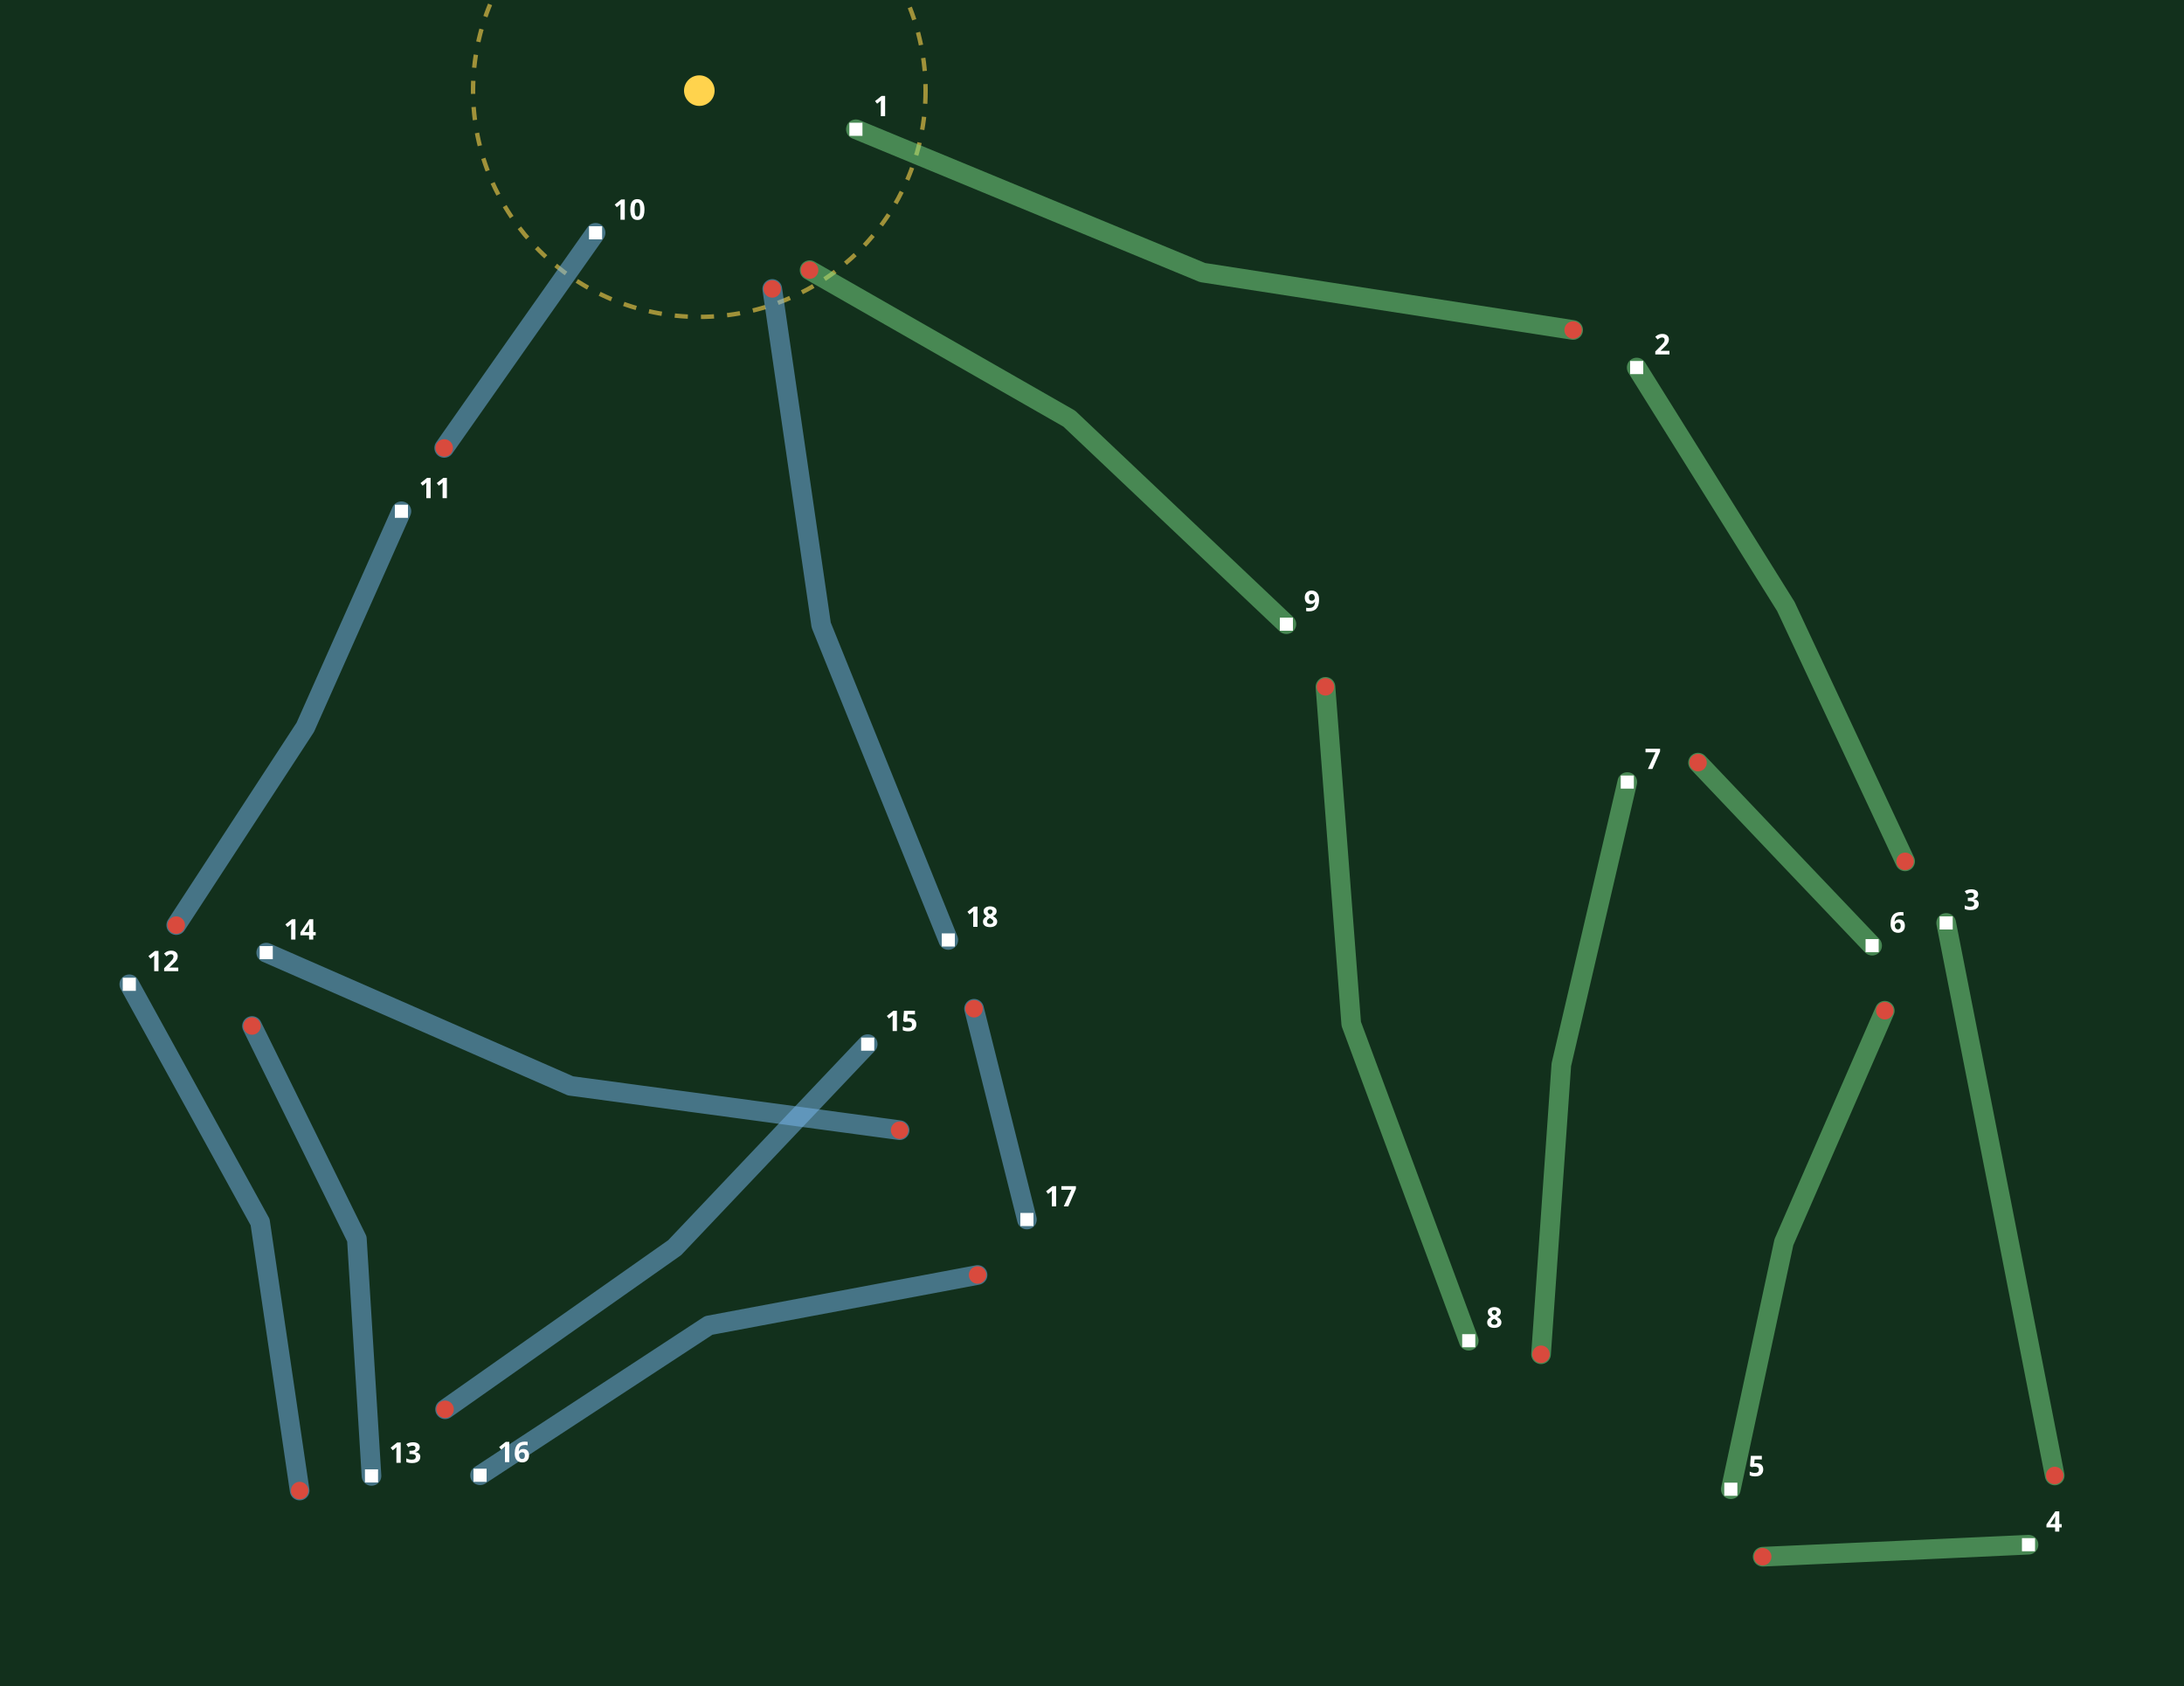
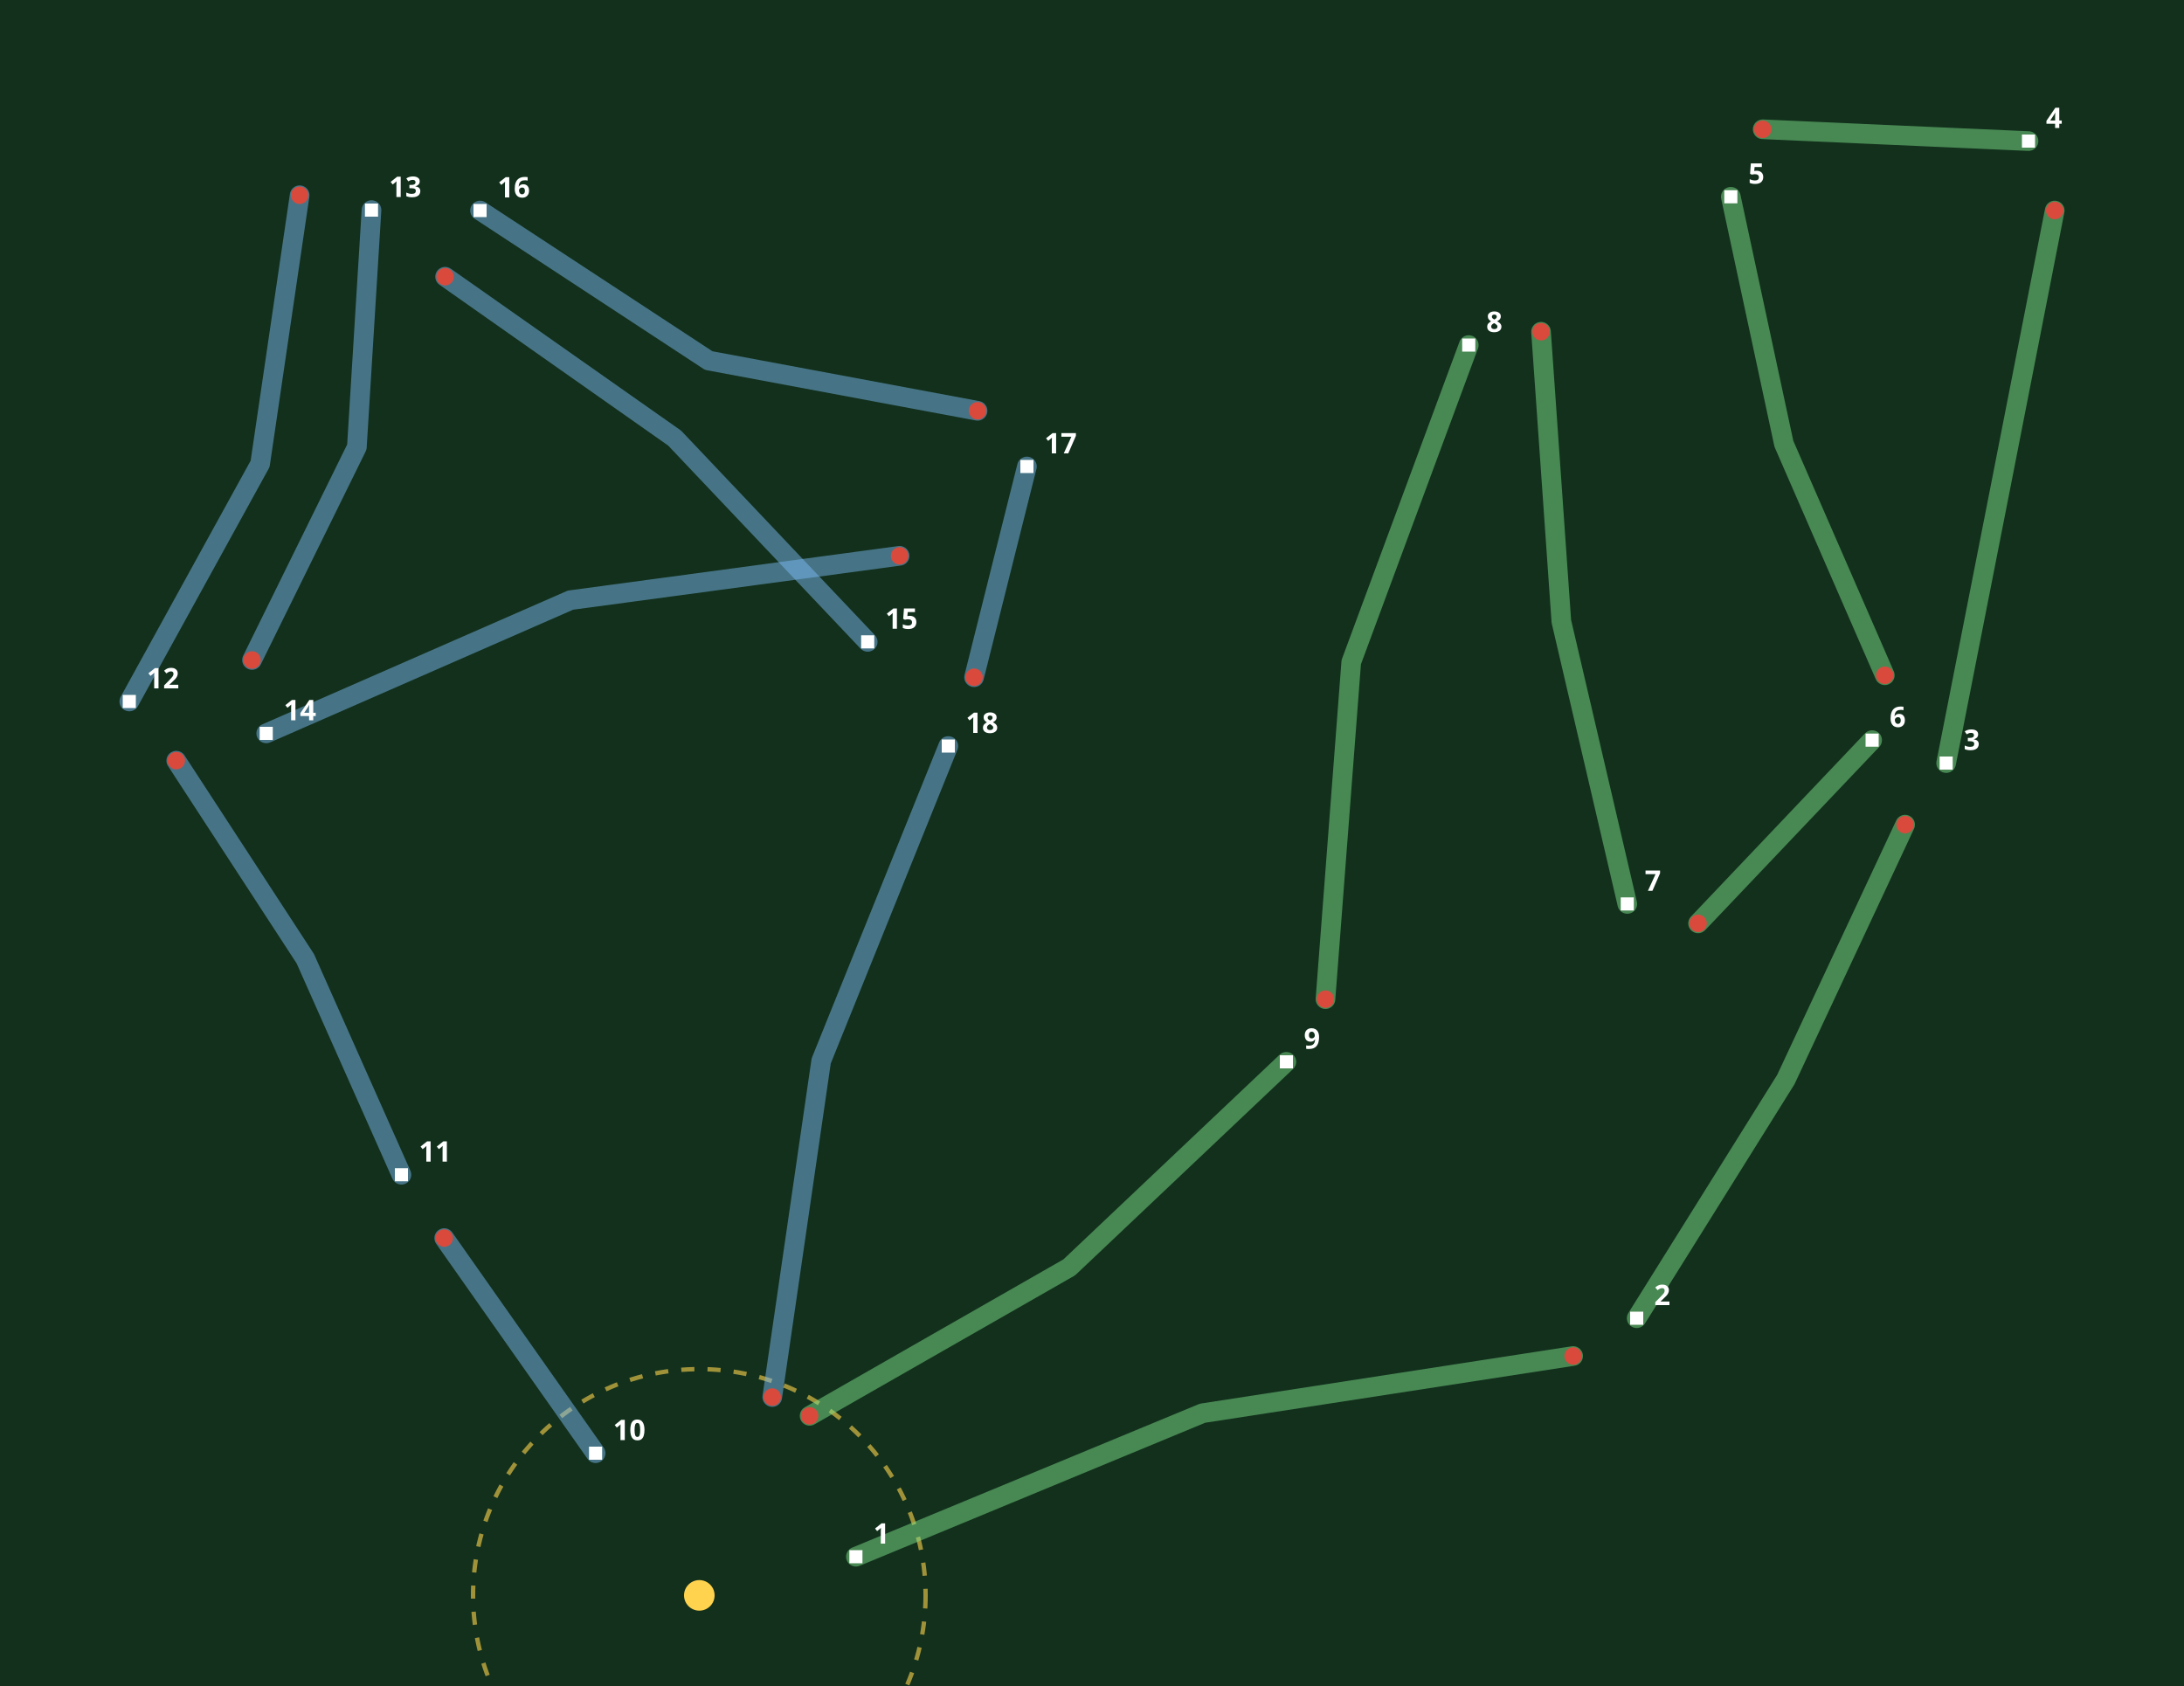
<svg xmlns="http://www.w3.org/2000/svg" width="1000" height="772" viewBox="0 0 1000 772">
  <rect width="1000" height="772" fill="#12301c" />
-   <circle cx="320.2" cy="41.5" r="103.6" fill="none" stroke="#ffd34d" stroke-width="2" stroke-opacity="0.6" stroke-dasharray="6 6" />
-   <polyline points="391.9 59.2 550.6 124.8 720.3 151.1" fill="none" stroke="#7ee08a" stroke-width="9" stroke-opacity="0.5" stroke-linecap="round" stroke-linejoin="round" />
-   <rect x="388.9" y="56.2" width="6" height="6" fill="#ffffff" />
-   <circle cx="720.3" cy="151.1" r="4" fill="#d94a3d" />
-   <text x="399.9" y="53.2" fill="#ffffff" font-family="sans-serif" font-size="13" font-weight="600">1</text>
-   <polyline points="749.4 168.3 817.7 277.7 872.3 394.4" fill="none" stroke="#7ee08a" stroke-width="9" stroke-opacity="0.5" stroke-linecap="round" stroke-linejoin="round" />
-   <rect x="746.4" y="165.3" width="6" height="6" fill="#ffffff" />
-   <circle cx="872.3" cy="394.4" r="4" fill="#d94a3d" />
-   <text x="757.4" y="162.3" fill="#ffffff" font-family="sans-serif" font-size="13" font-weight="600">2</text>
-   <polyline points="891.1 422.6 916 549.1 940.8 675.6" fill="none" stroke="#7ee08a" stroke-width="9" stroke-opacity="0.5" stroke-linecap="round" stroke-linejoin="round" />
-   <rect x="888.1" y="419.6" width="6" height="6" fill="#ffffff" />
-   <circle cx="940.8" cy="675.6" r="4" fill="#d94a3d" />
-   <text x="899.1" y="416.6" fill="#ffffff" font-family="sans-serif" font-size="13" font-weight="600">3</text>
-   <polyline points="928.8 707.3 867.9 710.1 807.1 712.8" fill="none" stroke="#7ee08a" stroke-width="9" stroke-opacity="0.5" stroke-linecap="round" stroke-linejoin="round" />
-   <rect x="925.8" y="704.3" width="6" height="6" fill="#ffffff" />
-   <circle cx="807.1" cy="712.8" r="4" fill="#d94a3d" />
-   <text x="936.8" y="701.3" fill="#ffffff" font-family="sans-serif" font-size="13" font-weight="600">4</text>
-   <polyline points="792.5 681.9 816.8 568.8 863 462.8" fill="none" stroke="#7ee08a" stroke-width="9" stroke-opacity="0.5" stroke-linecap="round" stroke-linejoin="round" />
-   <rect x="789.5" y="678.9" width="6" height="6" fill="#ffffff" />
-   <circle cx="863" cy="462.8" r="4" fill="#d94a3d" />
-   <text x="800.5" y="675.9" fill="#ffffff" font-family="sans-serif" font-size="13" font-weight="600">5</text>
-   <polyline points="857.2 433 817.3 391.1 777.5 349.2" fill="none" stroke="#7ee08a" stroke-width="9" stroke-opacity="0.5" stroke-linecap="round" stroke-linejoin="round" />
-   <rect x="854.2" y="430" width="6" height="6" fill="#ffffff" />
-   <circle cx="777.5" cy="349.2" r="4" fill="#d94a3d" />
-   <text x="865.2" y="427" fill="#ffffff" font-family="sans-serif" font-size="13" font-weight="600">6</text>
-   <polyline points="745.1 358.1 714.9 487.5 705.6 620.1" fill="none" stroke="#7ee08a" stroke-width="9" stroke-opacity="0.5" stroke-linecap="round" stroke-linejoin="round" />
-   <rect x="742.1" y="355.1" width="6" height="6" fill="#ffffff" />
-   <circle cx="705.6" cy="620.1" r="4" fill="#d94a3d" />
-   <text x="753.1" y="352.1" fill="#ffffff" font-family="sans-serif" font-size="13" font-weight="600">7</text>
-   <polyline points="672.5 613.9 618.7 468.8 606.9 314.5" fill="none" stroke="#7ee08a" stroke-width="9" stroke-opacity="0.5" stroke-linecap="round" stroke-linejoin="round" />
-   <rect x="669.5" y="610.9" width="6" height="6" fill="#ffffff" />
-   <circle cx="606.9" cy="314.5" r="4" fill="#d94a3d" />
-   <text x="680.5" y="607.9" fill="#ffffff" font-family="sans-serif" font-size="13" font-weight="600">8</text>
-   <polyline points="589 285.8 489.6 191.7 370.7 123.7" fill="none" stroke="#7ee08a" stroke-width="9" stroke-opacity="0.5" stroke-linecap="round" stroke-linejoin="round" />
-   <rect x="586" y="282.8" width="6" height="6" fill="#ffffff" />
-   <circle cx="370.7" cy="123.7" r="4" fill="#d94a3d" />
-   <text x="597" y="279.8" fill="#ffffff" font-family="sans-serif" font-size="13" font-weight="600">9</text>
-   <polyline points="272.7 106.6 238 155.8 203.4 205.1" fill="none" stroke="#7ab8f0" stroke-width="9" stroke-opacity="0.5" stroke-linecap="round" stroke-linejoin="round" />
-   <rect x="269.7" y="103.6" width="6" height="6" fill="#ffffff" />
-   <circle cx="203.4" cy="205.1" r="4" fill="#d94a3d" />
-   <text x="280.7" y="100.6" fill="#ffffff" font-family="sans-serif" font-size="13" font-weight="600">10</text>
-   <polyline points="183.8 234.1 139.8 333 80.7 423.6" fill="none" stroke="#7ab8f0" stroke-width="9" stroke-opacity="0.5" stroke-linecap="round" stroke-linejoin="round" />
-   <rect x="180.8" y="231.1" width="6" height="6" fill="#ffffff" />
-   <circle cx="80.7" cy="423.6" r="4" fill="#d94a3d" />
-   <text x="191.8" y="228.1" fill="#ffffff" font-family="sans-serif" font-size="13" font-weight="600">11</text>
-   <polyline points="59.2 450.7 119.1 559.6 137.2 682.5" fill="none" stroke="#7ab8f0" stroke-width="9" stroke-opacity="0.5" stroke-linecap="round" stroke-linejoin="round" />
-   <rect x="56.2" y="447.7" width="6" height="6" fill="#ffffff" />
-   <circle cx="137.2" cy="682.5" r="4" fill="#d94a3d" />
-   <text x="67.2" y="444.7" fill="#ffffff" font-family="sans-serif" font-size="13" font-weight="600">12</text>
-   <polyline points="170.1 675.8 163.4 567.3 115.4 469.8" fill="none" stroke="#7ab8f0" stroke-width="9" stroke-opacity="0.5" stroke-linecap="round" stroke-linejoin="round" />
-   <rect x="167.1" y="672.8" width="6" height="6" fill="#ffffff" />
-   <circle cx="115.4" cy="469.8" r="4" fill="#d94a3d" />
-   <text x="178.1" y="669.8" fill="#ffffff" font-family="sans-serif" font-size="13" font-weight="600">13</text>
-   <polyline points="121.9 436.2 261.2 497.2 411.9 517.5" fill="none" stroke="#7ab8f0" stroke-width="9" stroke-opacity="0.5" stroke-linecap="round" stroke-linejoin="round" />
-   <rect x="118.9" y="433.2" width="6" height="6" fill="#ffffff" />
-   <circle cx="411.9" cy="517.5" r="4" fill="#d94a3d" />
-   <text x="129.9" y="430.2" fill="#ffffff" font-family="sans-serif" font-size="13" font-weight="600">14</text>
-   <polyline points="397.3 478.1 308.9 571.3 203.8 645.3" fill="none" stroke="#7ab8f0" stroke-width="9" stroke-opacity="0.5" stroke-linecap="round" stroke-linejoin="round" />
-   <rect x="394.3" y="475.1" width="6" height="6" fill="#ffffff" />
-   <circle cx="203.8" cy="645.3" r="4" fill="#d94a3d" />
-   <text x="405.3" y="472.1" fill="#ffffff" font-family="sans-serif" font-size="13" font-weight="600">15</text>
-   <polyline points="219.8 675.5 324.5 606.9 447.6 583.8" fill="none" stroke="#7ab8f0" stroke-width="9" stroke-opacity="0.5" stroke-linecap="round" stroke-linejoin="round" />
-   <rect x="216.8" y="672.5" width="6" height="6" fill="#ffffff" />
-   <circle cx="447.6" cy="583.8" r="4" fill="#d94a3d" />
-   <text x="227.8" y="669.5" fill="#ffffff" font-family="sans-serif" font-size="13" font-weight="600">16</text>
-   <polyline points="470.2 558.4 458.1 510.2 446 461.9" fill="none" stroke="#7ab8f0" stroke-width="9" stroke-opacity="0.5" stroke-linecap="round" stroke-linejoin="round" />
-   <rect x="467.2" y="555.4" width="6" height="6" fill="#ffffff" />
-   <circle cx="446" cy="461.9" r="4" fill="#d94a3d" />
-   <text x="478.2" y="552.4" fill="#ffffff" font-family="sans-serif" font-size="13" font-weight="600">17</text>
-   <polyline points="434.2 430.4 376 286.2 353.6 132.3" fill="none" stroke="#7ab8f0" stroke-width="9" stroke-opacity="0.5" stroke-linecap="round" stroke-linejoin="round" />
-   <rect x="431.2" y="427.4" width="6" height="6" fill="#ffffff" />
-   <circle cx="353.6" cy="132.3" r="4" fill="#d94a3d" />
-   <text x="442.2" y="424.4" fill="#ffffff" font-family="sans-serif" font-size="13" font-weight="600">18</text>
-   <circle cx="320.2" cy="41.5" r="7" fill="#ffd34d" />
+   <circle cx="320.2" cy="730.5" r="103.6" fill="none" stroke="#ffd34d" stroke-width="2" stroke-opacity="0.6" stroke-dasharray="6 6" />
+   <polyline points="391.9 712.8 550.6 647.1 720.3 620.9" fill="none" stroke="#7ee08a" stroke-width="9" stroke-opacity="0.5" stroke-linecap="round" stroke-linejoin="round" />
+   <rect x="388.9" y="709.8" width="6" height="6" fill="#ffffff" />
+   <circle cx="720.3" cy="620.9" r="4" fill="#d94a3d" />
+   <text x="399.9" y="706.8" fill="#ffffff" font-family="sans-serif" font-size="13" font-weight="600">1</text>
+   <polyline points="749.4 603.6 817.7 494.3 872.3 377.6" fill="none" stroke="#7ee08a" stroke-width="9" stroke-opacity="0.5" stroke-linecap="round" stroke-linejoin="round" />
+   <rect x="746.4" y="600.6" width="6" height="6" fill="#ffffff" />
+   <circle cx="872.3" cy="377.6" r="4" fill="#d94a3d" />
+   <text x="757.4" y="597.6" fill="#ffffff" font-family="sans-serif" font-size="13" font-weight="600">2</text>
+   <polyline points="891.1 349.4 916 222.9 940.8 96.4" fill="none" stroke="#7ee08a" stroke-width="9" stroke-opacity="0.5" stroke-linecap="round" stroke-linejoin="round" />
+   <rect x="888.1" y="346.4" width="6" height="6" fill="#ffffff" />
+   <circle cx="940.8" cy="96.4" r="4" fill="#d94a3d" />
+   <text x="899.1" y="343.4" fill="#ffffff" font-family="sans-serif" font-size="13" font-weight="600">3</text>
+   <polyline points="928.8 64.6 867.9 61.9 807.1 59.2" fill="none" stroke="#7ee08a" stroke-width="9" stroke-opacity="0.5" stroke-linecap="round" stroke-linejoin="round" />
+   <rect x="925.8" y="61.6" width="6" height="6" fill="#ffffff" />
+   <circle cx="807.1" cy="59.2" r="4" fill="#d94a3d" />
+   <text x="936.8" y="58.6" fill="#ffffff" font-family="sans-serif" font-size="13" font-weight="600">4</text>
+   <polyline points="792.5 90.1 816.8 203.2 863 309.2" fill="none" stroke="#7ee08a" stroke-width="9" stroke-opacity="0.5" stroke-linecap="round" stroke-linejoin="round" />
+   <rect x="789.5" y="87.1" width="6" height="6" fill="#ffffff" />
+   <circle cx="863" cy="309.2" r="4" fill="#d94a3d" />
+   <text x="800.5" y="84.1" fill="#ffffff" font-family="sans-serif" font-size="13" font-weight="600">5</text>
+   <polyline points="857.2 338.9 817.3 380.9 777.5 422.8" fill="none" stroke="#7ee08a" stroke-width="9" stroke-opacity="0.5" stroke-linecap="round" stroke-linejoin="round" />
+   <rect x="854.2" y="335.9" width="6" height="6" fill="#ffffff" />
+   <circle cx="777.5" cy="422.8" r="4" fill="#d94a3d" />
+   <text x="865.2" y="332.9" fill="#ffffff" font-family="sans-serif" font-size="13" font-weight="600">6</text>
+   <polyline points="745.1 413.9 714.9 284.5 705.6 151.9" fill="none" stroke="#7ee08a" stroke-width="9" stroke-opacity="0.5" stroke-linecap="round" stroke-linejoin="round" />
+   <rect x="742.1" y="410.9" width="6" height="6" fill="#ffffff" />
+   <circle cx="705.6" cy="151.9" r="4" fill="#d94a3d" />
+   <text x="753.1" y="407.9" fill="#ffffff" font-family="sans-serif" font-size="13" font-weight="600">7</text>
+   <polyline points="672.5 158 618.7 303.2 606.9 457.5" fill="none" stroke="#7ee08a" stroke-width="9" stroke-opacity="0.5" stroke-linecap="round" stroke-linejoin="round" />
+   <rect x="669.5" y="155" width="6" height="6" fill="#ffffff" />
+   <circle cx="606.9" cy="457.5" r="4" fill="#d94a3d" />
+   <text x="680.5" y="152" fill="#ffffff" font-family="sans-serif" font-size="13" font-weight="600">8</text>
+   <polyline points="589 486.2 489.6 580.3 370.7 648.3" fill="none" stroke="#7ee08a" stroke-width="9" stroke-opacity="0.5" stroke-linecap="round" stroke-linejoin="round" />
+   <rect x="586" y="483.2" width="6" height="6" fill="#ffffff" />
+   <circle cx="370.7" cy="648.3" r="4" fill="#d94a3d" />
+   <text x="597" y="480.2" fill="#ffffff" font-family="sans-serif" font-size="13" font-weight="600">9</text>
+   <polyline points="272.7 665.4 238 616.1 203.4 566.9" fill="none" stroke="#7ab8f0" stroke-width="9" stroke-opacity="0.5" stroke-linecap="round" stroke-linejoin="round" />
+   <rect x="269.7" y="662.4" width="6" height="6" fill="#ffffff" />
+   <circle cx="203.4" cy="566.9" r="4" fill="#d94a3d" />
+   <text x="280.7" y="659.4" fill="#ffffff" font-family="sans-serif" font-size="13" font-weight="600">10</text>
+   <polyline points="183.8 537.9 139.8 439 80.7 348.3" fill="none" stroke="#7ab8f0" stroke-width="9" stroke-opacity="0.5" stroke-linecap="round" stroke-linejoin="round" />
+   <rect x="180.8" y="534.9" width="6" height="6" fill="#ffffff" />
+   <circle cx="80.7" cy="348.3" r="4" fill="#d94a3d" />
+   <text x="191.8" y="531.9" fill="#ffffff" font-family="sans-serif" font-size="13" font-weight="600">11</text>
+   <polyline points="59.2 321.2 119.1 212.4 137.2 89.4" fill="none" stroke="#7ab8f0" stroke-width="9" stroke-opacity="0.5" stroke-linecap="round" stroke-linejoin="round" />
+   <rect x="56.2" y="318.2" width="6" height="6" fill="#ffffff" />
+   <circle cx="137.2" cy="89.4" r="4" fill="#d94a3d" />
+   <text x="67.2" y="315.2" fill="#ffffff" font-family="sans-serif" font-size="13" font-weight="600">12</text>
+   <polyline points="170.1 96.2 163.4 204.7 115.4 302.2" fill="none" stroke="#7ab8f0" stroke-width="9" stroke-opacity="0.5" stroke-linecap="round" stroke-linejoin="round" />
+   <rect x="167.1" y="93.2" width="6" height="6" fill="#ffffff" />
+   <circle cx="115.4" cy="302.2" r="4" fill="#d94a3d" />
+   <text x="178.1" y="90.2" fill="#ffffff" font-family="sans-serif" font-size="13" font-weight="600">13</text>
+   <polyline points="121.9 335.8 261.2 274.8 411.9 254.5" fill="none" stroke="#7ab8f0" stroke-width="9" stroke-opacity="0.5" stroke-linecap="round" stroke-linejoin="round" />
+   <rect x="118.9" y="332.8" width="6" height="6" fill="#ffffff" />
+   <circle cx="411.9" cy="254.5" r="4" fill="#d94a3d" />
+   <text x="129.9" y="329.8" fill="#ffffff" font-family="sans-serif" font-size="13" font-weight="600">14</text>
+   <polyline points="397.3 293.9 308.9 200.6 203.8 126.7" fill="none" stroke="#7ab8f0" stroke-width="9" stroke-opacity="0.5" stroke-linecap="round" stroke-linejoin="round" />
+   <rect x="394.3" y="290.9" width="6" height="6" fill="#ffffff" />
+   <circle cx="203.8" cy="126.7" r="4" fill="#d94a3d" />
+   <text x="405.3" y="287.9" fill="#ffffff" font-family="sans-serif" font-size="13" font-weight="600">15</text>
+   <polyline points="219.8 96.4 324.5 165.1 447.6 188.1" fill="none" stroke="#7ab8f0" stroke-width="9" stroke-opacity="0.5" stroke-linecap="round" stroke-linejoin="round" />
+   <rect x="216.8" y="93.4" width="6" height="6" fill="#ffffff" />
+   <circle cx="447.6" cy="188.1" r="4" fill="#d94a3d" />
+   <text x="227.8" y="90.4" fill="#ffffff" font-family="sans-serif" font-size="13" font-weight="600">16</text>
+   <polyline points="470.2 213.6 458.1 261.8 446 310.1" fill="none" stroke="#7ab8f0" stroke-width="9" stroke-opacity="0.5" stroke-linecap="round" stroke-linejoin="round" />
+   <rect x="467.2" y="210.6" width="6" height="6" fill="#ffffff" />
+   <circle cx="446" cy="310.1" r="4" fill="#d94a3d" />
+   <text x="478.2" y="207.6" fill="#ffffff" font-family="sans-serif" font-size="13" font-weight="600">17</text>
+   <polyline points="434.2 341.6 376 485.8 353.6 639.7" fill="none" stroke="#7ab8f0" stroke-width="9" stroke-opacity="0.5" stroke-linecap="round" stroke-linejoin="round" />
+   <rect x="431.2" y="338.6" width="6" height="6" fill="#ffffff" />
+   <circle cx="353.6" cy="639.7" r="4" fill="#d94a3d" />
+   <text x="442.2" y="335.6" fill="#ffffff" font-family="sans-serif" font-size="13" font-weight="600">18</text>
+   <circle cx="320.2" cy="730.5" r="7" fill="#ffd34d" />
</svg>
